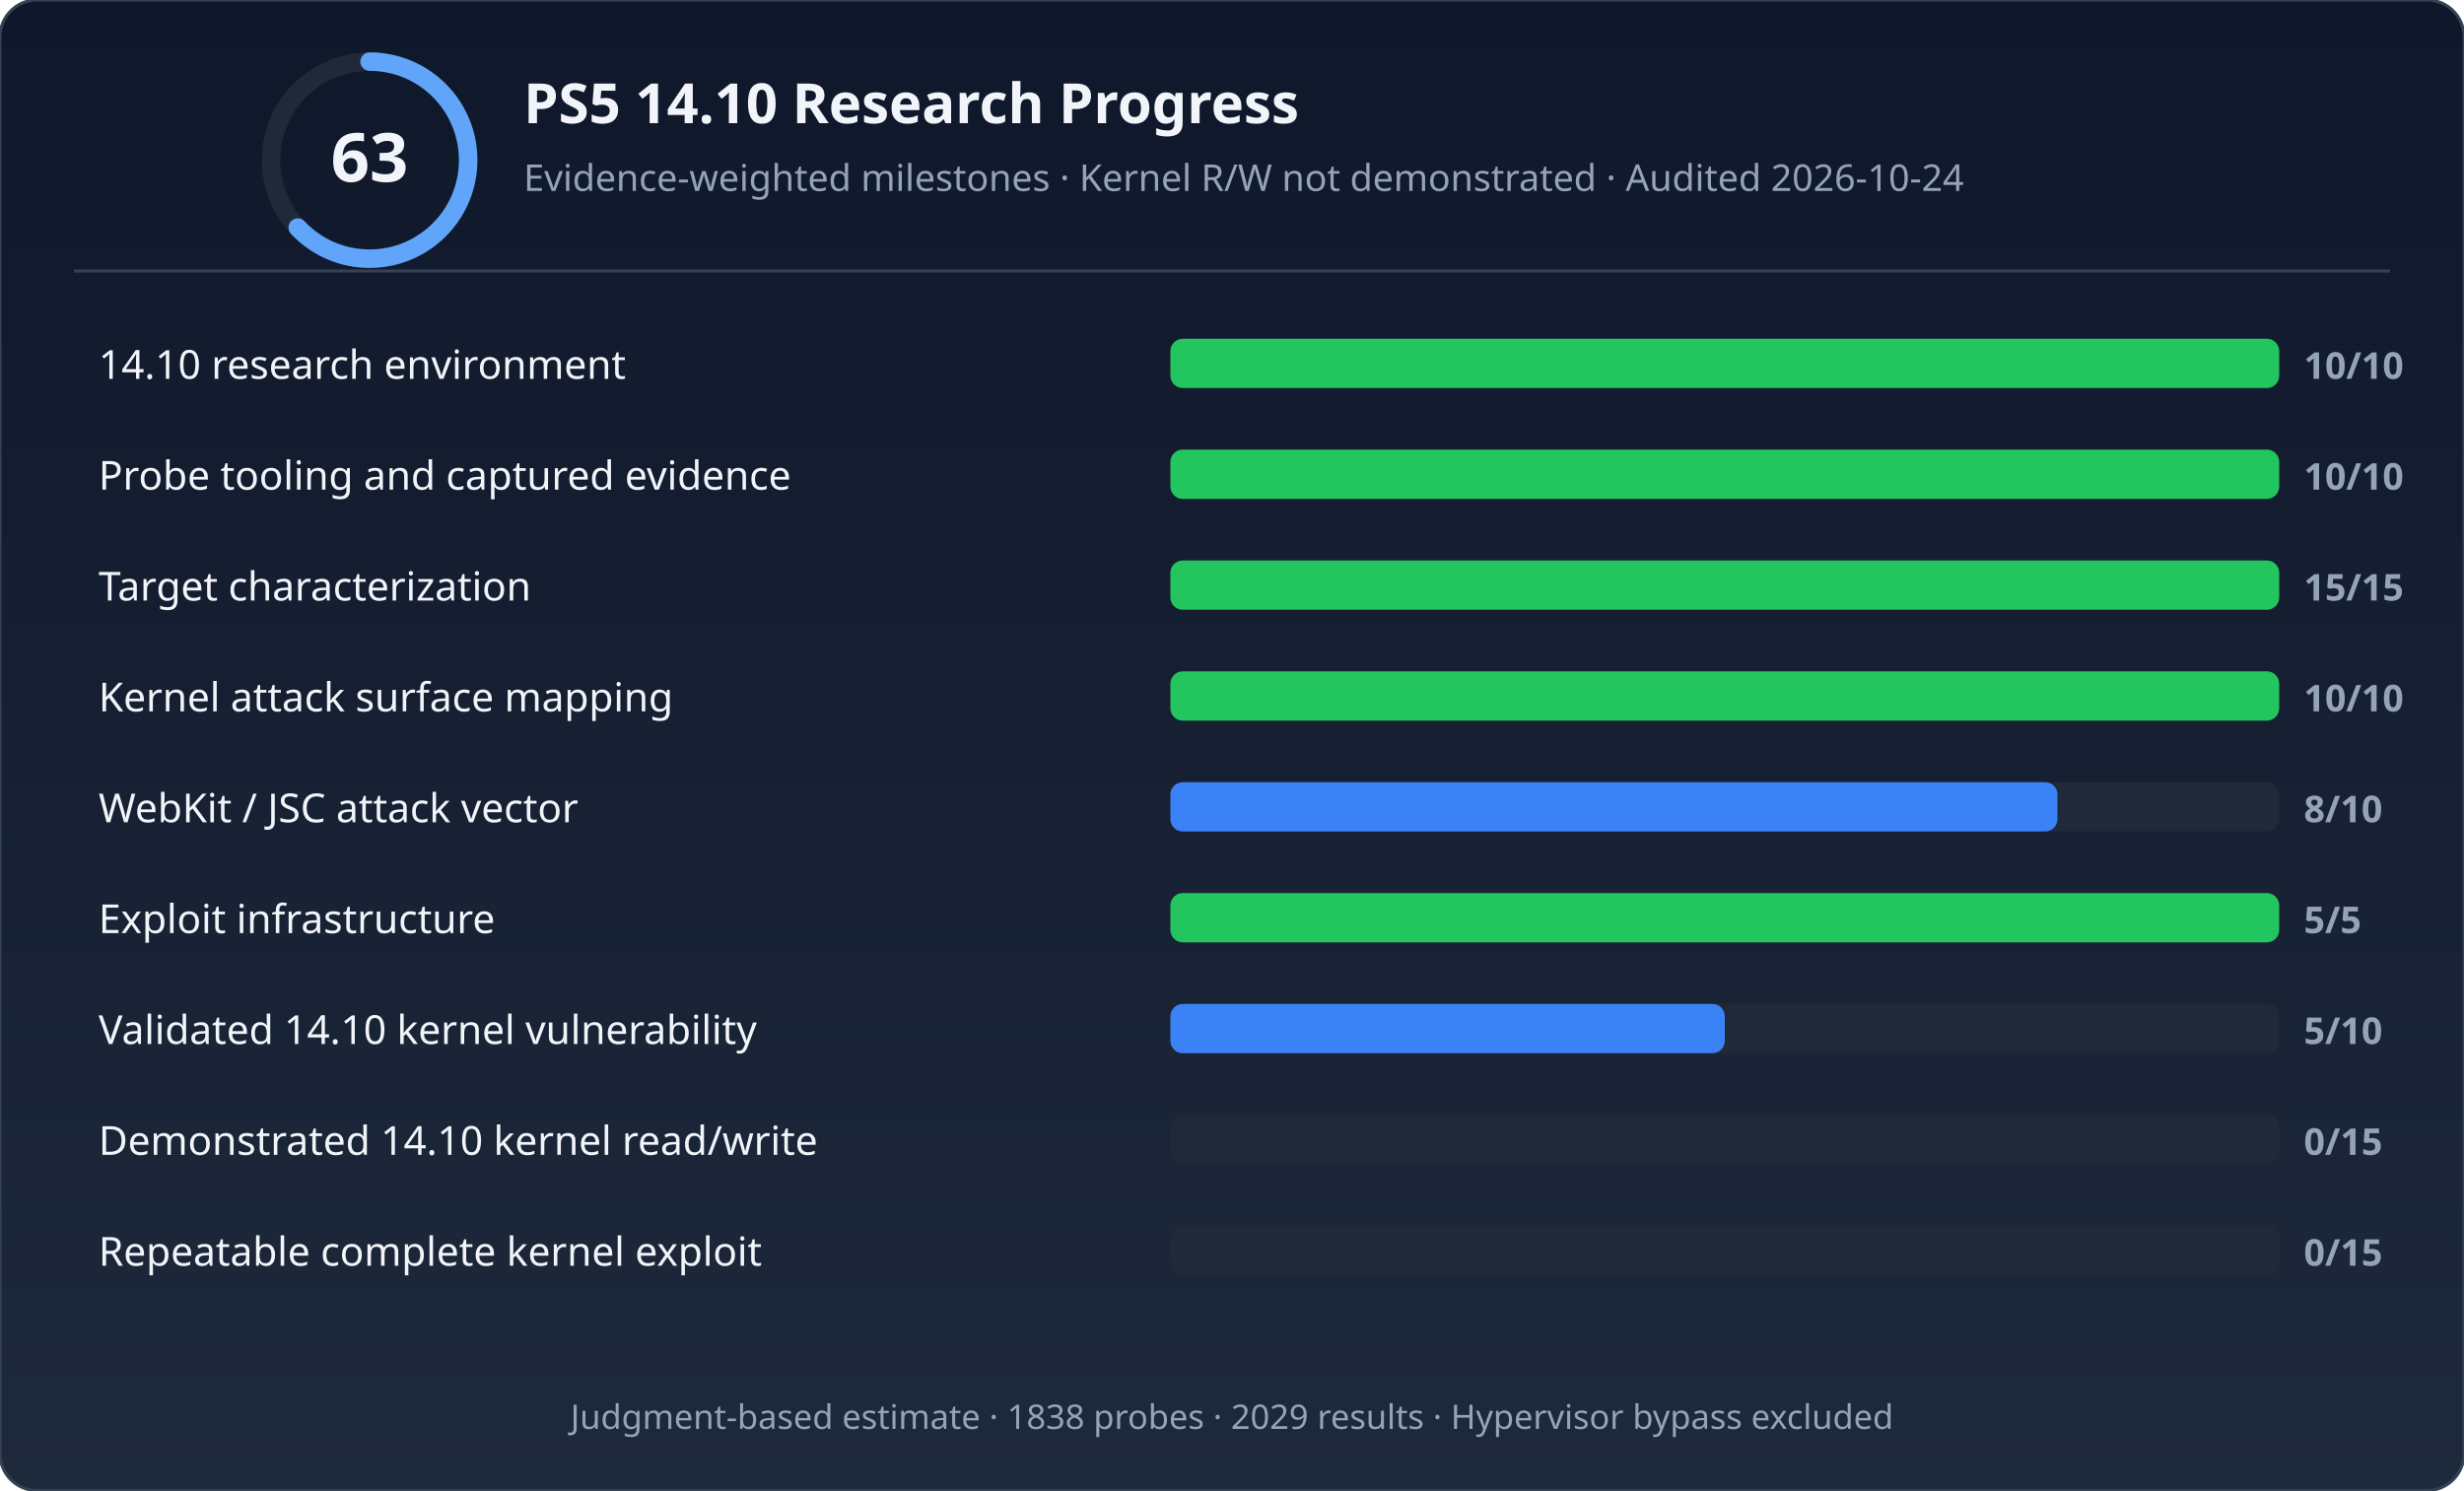
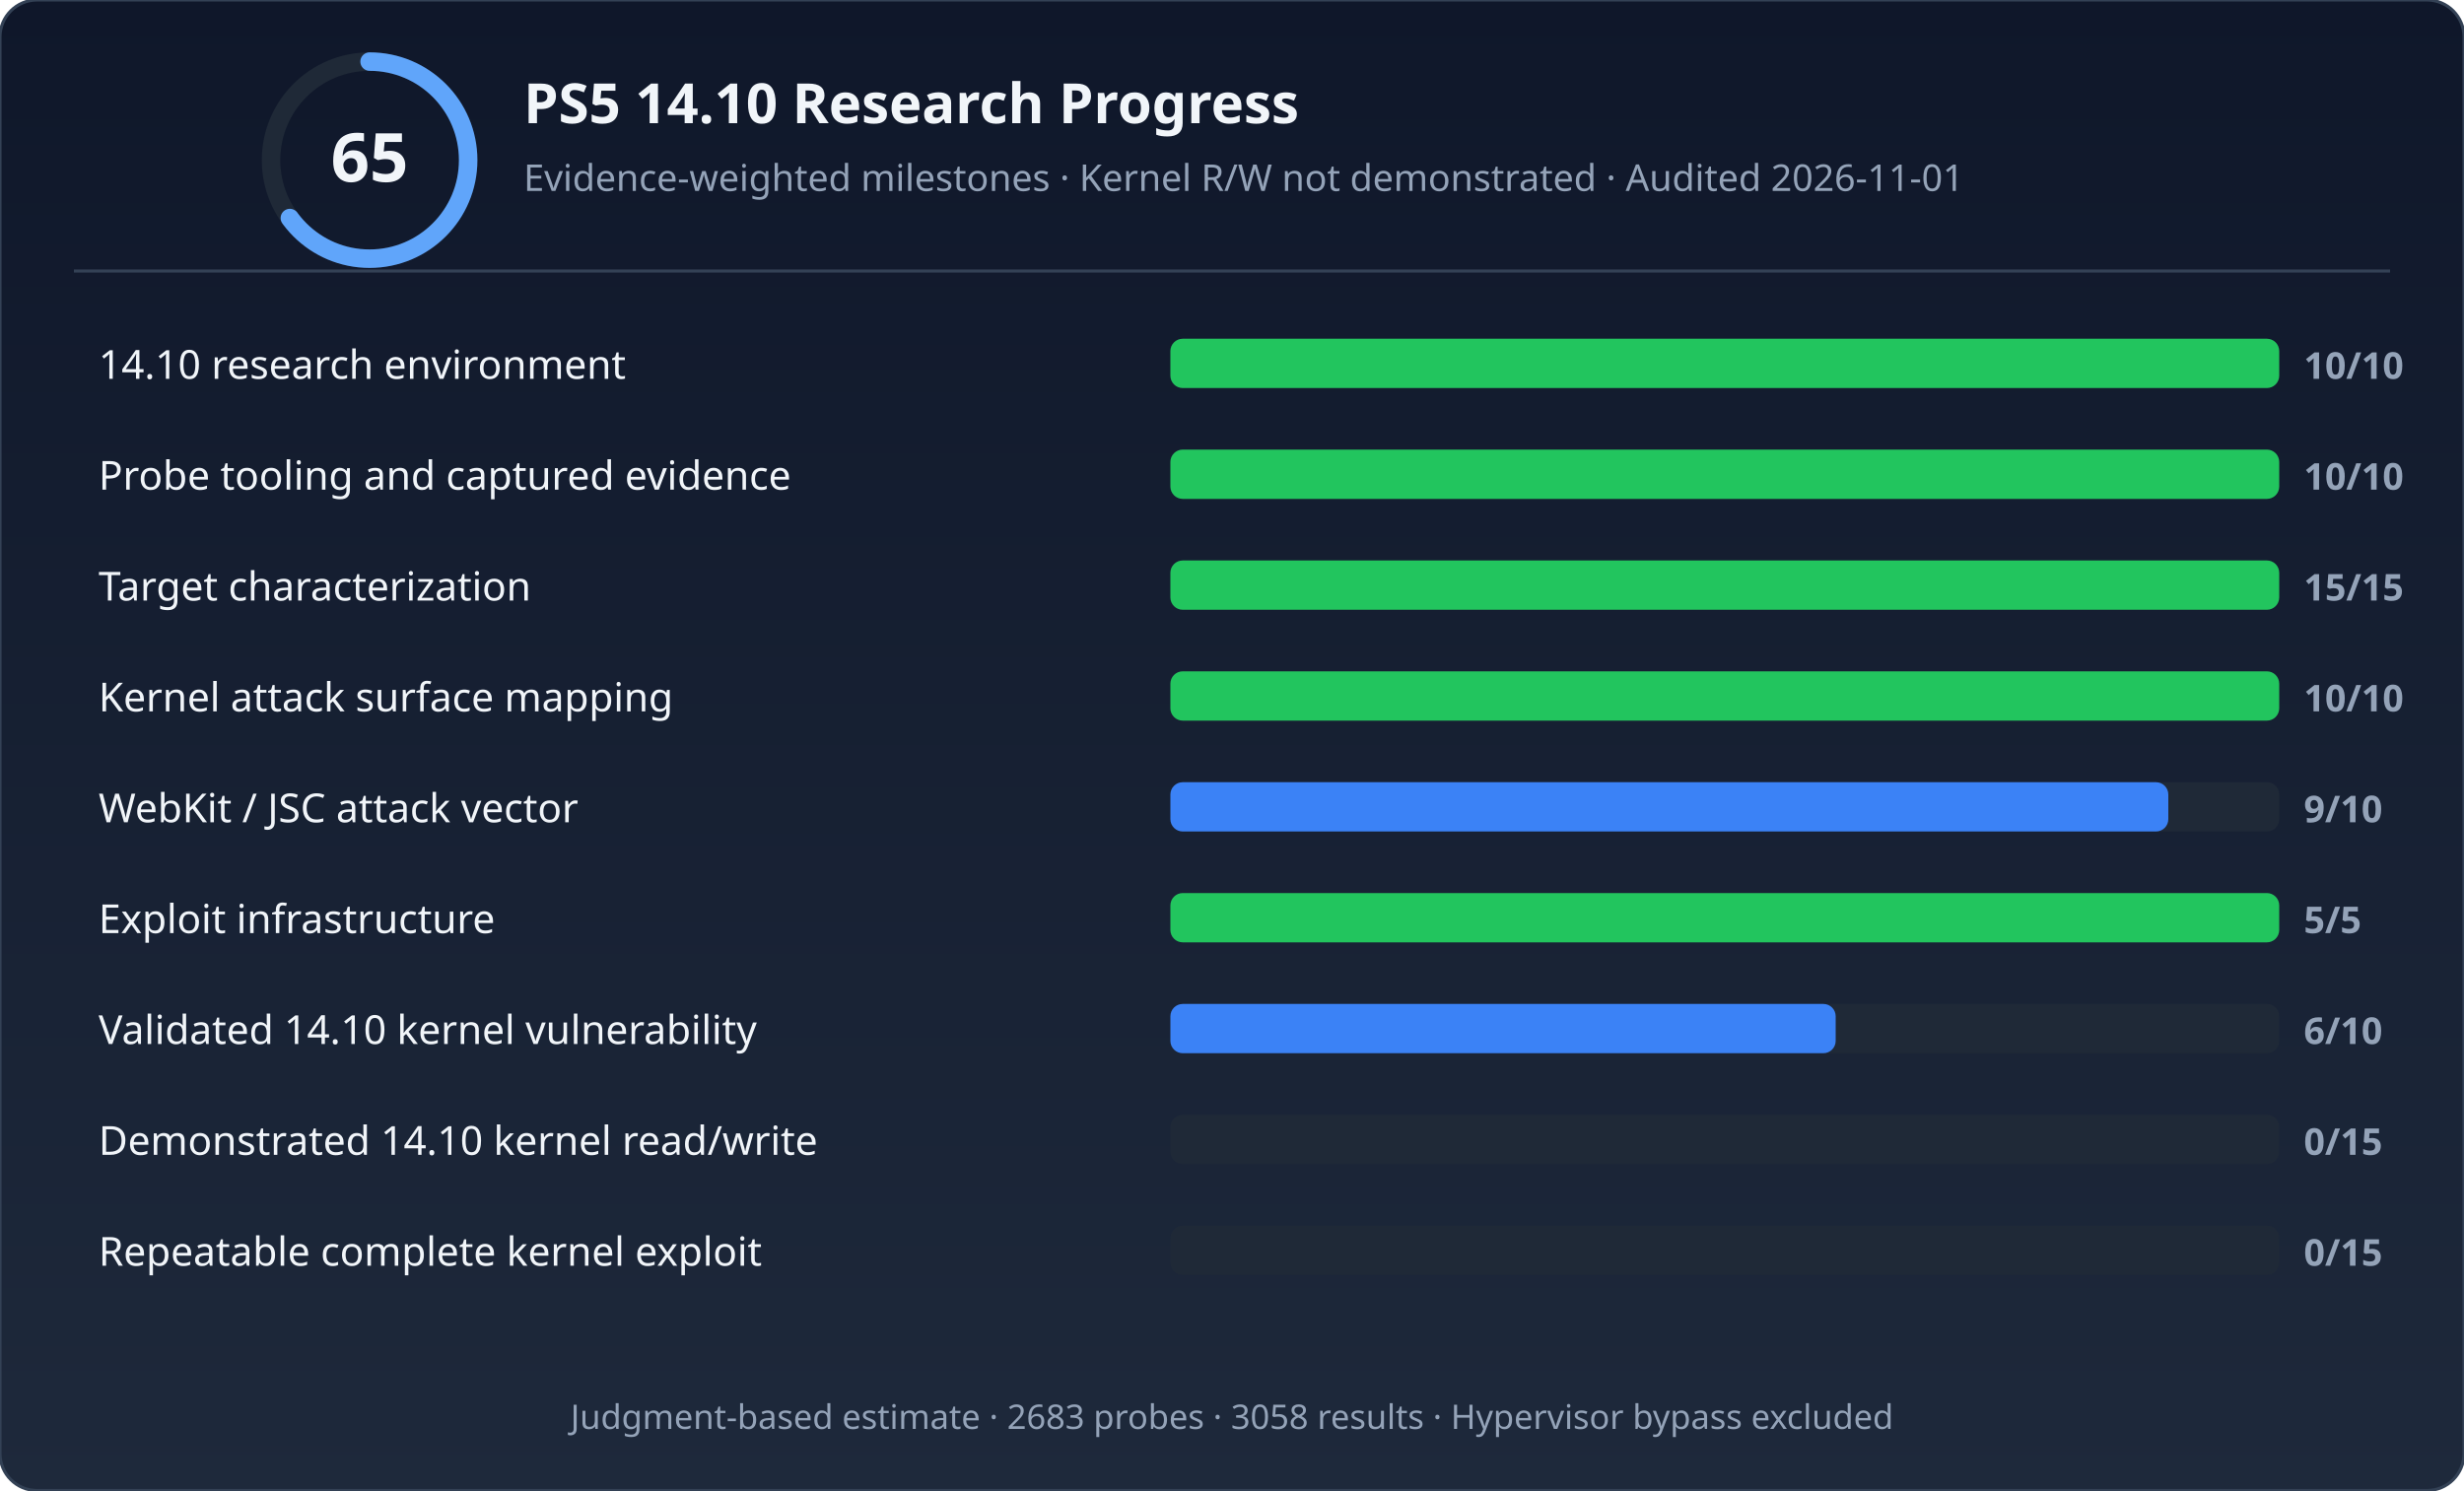
<svg xmlns="http://www.w3.org/2000/svg" width="800" height="484" viewBox="0 0 800 484" role="img" aria-labelledby="title desc">
  <defs>
    <linearGradient id="bg" x1="0" y1="0" x2="0" y2="1">
      <stop offset="0%" stop-color="#0f172a" />
      <stop offset="100%" stop-color="#1e293b" />
    </linearGradient>
  </defs>
  <rect width="800" height="484" rx="12" fill="url(#bg)" stroke="#334155" stroke-width="1" />
  <circle cx="120" cy="52" r="32" fill="none" stroke="#1f2937" stroke-width="6" />
-   <circle cx="120" cy="52" r="32" fill="none" stroke="#60a5fa" stroke-width="6" stroke-dasharray="126.669 74.393" stroke-dashoffset="50.265" stroke-linecap="round" />
-   <text x="120" y="59" text-anchor="middle" font-family="'Segoe UI',system-ui,sans-serif" font-size="22" font-weight="700" fill="#f1f5f9">63</text>
+   <circle cx="120" cy="52" r="32" fill="none" stroke="#60a5fa" stroke-width="6" stroke-dasharray="130.69 70.372" stroke-dashoffset="50.265" stroke-linecap="round" />
+   <text x="120" y="59" text-anchor="middle" font-family="'Segoe UI',system-ui,sans-serif" font-size="22" font-weight="700" fill="#f1f5f9">65</text>
  <text x="170" y="40" font-family="'Segoe UI',system-ui,sans-serif" font-size="18" font-weight="600" fill="#f1f5f9">PS5 14.10 Research Progress</text>
-   <text x="170" y="62" font-family="'Segoe UI',system-ui,sans-serif" font-size="12" fill="#94a3b8">Evidence-weighted milestones · Kernel R/W not demonstrated · Audited 2026-10-24</text>
+   <text x="170" y="62" font-family="'Segoe UI',system-ui,sans-serif" font-size="12" fill="#94a3b8">Evidence-weighted milestones · Kernel R/W not demonstrated · Audited 2026-11-01</text>
  <line x1="24" y1="88" x2="776" y2="88" stroke="#334155" stroke-width="1" />
  <rect x="380" y="110" width="360" height="16" rx="4" fill="#1f2937" />
  <rect x="380" y="110" width="360" height="16" rx="4" fill="#22c55e" />
  <text x="32" y="123" font-family="'Segoe UI',system-ui,sans-serif" font-size="13" fill="#f1f5f9">14.10 research environment</text>
  <text x="748" y="123" font-family="'Segoe UI',system-ui,sans-serif" font-size="12" font-weight="600" fill="#94a3b8">10/10</text>
  <rect x="380" y="146" width="360" height="16" rx="4" fill="#1f2937" />
  <rect x="380" y="146" width="360" height="16" rx="4" fill="#22c55e" />
  <text x="32" y="159" font-family="'Segoe UI',system-ui,sans-serif" font-size="13" fill="#f1f5f9">Probe tooling and captured evidence</text>
  <text x="748" y="159" font-family="'Segoe UI',system-ui,sans-serif" font-size="12" font-weight="600" fill="#94a3b8">10/10</text>
  <rect x="380" y="182" width="360" height="16" rx="4" fill="#1f2937" />
  <rect x="380" y="182" width="360" height="16" rx="4" fill="#22c55e" />
  <text x="32" y="195" font-family="'Segoe UI',system-ui,sans-serif" font-size="13" fill="#f1f5f9">Target characterization</text>
  <text x="748" y="195" font-family="'Segoe UI',system-ui,sans-serif" font-size="12" font-weight="600" fill="#94a3b8">15/15</text>
  <rect x="380" y="218" width="360" height="16" rx="4" fill="#1f2937" />
  <rect x="380" y="218" width="360" height="16" rx="4" fill="#22c55e" />
  <text x="32" y="231" font-family="'Segoe UI',system-ui,sans-serif" font-size="13" fill="#f1f5f9">Kernel attack surface mapping</text>
  <text x="748" y="231" font-family="'Segoe UI',system-ui,sans-serif" font-size="12" font-weight="600" fill="#94a3b8">10/10</text>
  <rect x="380" y="254" width="360" height="16" rx="4" fill="#1f2937" />
-   <rect x="380" y="254" width="288" height="16" rx="4" fill="#3b82f6" />
+   <rect x="380" y="254" width="324" height="16" rx="4" fill="#3b82f6" />
  <text x="32" y="267" font-family="'Segoe UI',system-ui,sans-serif" font-size="13" fill="#f1f5f9">WebKit / JSC attack vector</text>
-   <text x="748" y="267" font-family="'Segoe UI',system-ui,sans-serif" font-size="12" font-weight="600" fill="#94a3b8">8/10</text>
+   <text x="748" y="267" font-family="'Segoe UI',system-ui,sans-serif" font-size="12" font-weight="600" fill="#94a3b8">9/10</text>
  <rect x="380" y="290" width="360" height="16" rx="4" fill="#1f2937" />
  <rect x="380" y="290" width="360" height="16" rx="4" fill="#22c55e" />
  <text x="32" y="303" font-family="'Segoe UI',system-ui,sans-serif" font-size="13" fill="#f1f5f9">Exploit infrastructure</text>
  <text x="748" y="303" font-family="'Segoe UI',system-ui,sans-serif" font-size="12" font-weight="600" fill="#94a3b8">5/5</text>
  <rect x="380" y="326" width="360" height="16" rx="4" fill="#1f2937" />
-   <rect x="380" y="326" width="180" height="16" rx="4" fill="#3b82f6" />
+   <rect x="380" y="326" width="216" height="16" rx="4" fill="#3b82f6" />
  <text x="32" y="339" font-family="'Segoe UI',system-ui,sans-serif" font-size="13" fill="#f1f5f9">Validated 14.10 kernel vulnerability</text>
-   <text x="748" y="339" font-family="'Segoe UI',system-ui,sans-serif" font-size="12" font-weight="600" fill="#94a3b8">5/10</text>
+   <text x="748" y="339" font-family="'Segoe UI',system-ui,sans-serif" font-size="12" font-weight="600" fill="#94a3b8">6/10</text>
  <rect x="380" y="362" width="360" height="16" rx="4" fill="#1f2937" />
  <rect x="380" y="362" width="0" height="16" rx="4" fill="#374151" />
  <text x="32" y="375" font-family="'Segoe UI',system-ui,sans-serif" font-size="13" fill="#f1f5f9">Demonstrated 14.10 kernel read/write</text>
  <text x="748" y="375" font-family="'Segoe UI',system-ui,sans-serif" font-size="12" font-weight="600" fill="#94a3b8">0/15</text>
  <rect x="380" y="398" width="360" height="16" rx="4" fill="#1f2937" />
  <rect x="380" y="398" width="0" height="16" rx="4" fill="#374151" />
  <text x="32" y="411" font-family="'Segoe UI',system-ui,sans-serif" font-size="13" fill="#f1f5f9">Repeatable complete kernel exploit</text>
  <text x="748" y="411" font-family="'Segoe UI',system-ui,sans-serif" font-size="12" font-weight="600" fill="#94a3b8">0/15</text>
-   <text x="400" y="464" text-anchor="middle" font-family="'Segoe UI',system-ui,sans-serif" font-size="11" fill="#94a3b8">Judgment-based estimate · 1838 probes · 2029 results · Hypervisor bypass excluded</text>
+   <text x="400" y="464" text-anchor="middle" font-family="'Segoe UI',system-ui,sans-serif" font-size="11" fill="#94a3b8">Judgment-based estimate · 2683 probes · 3058 results · Hypervisor bypass excluded</text>
</svg>
